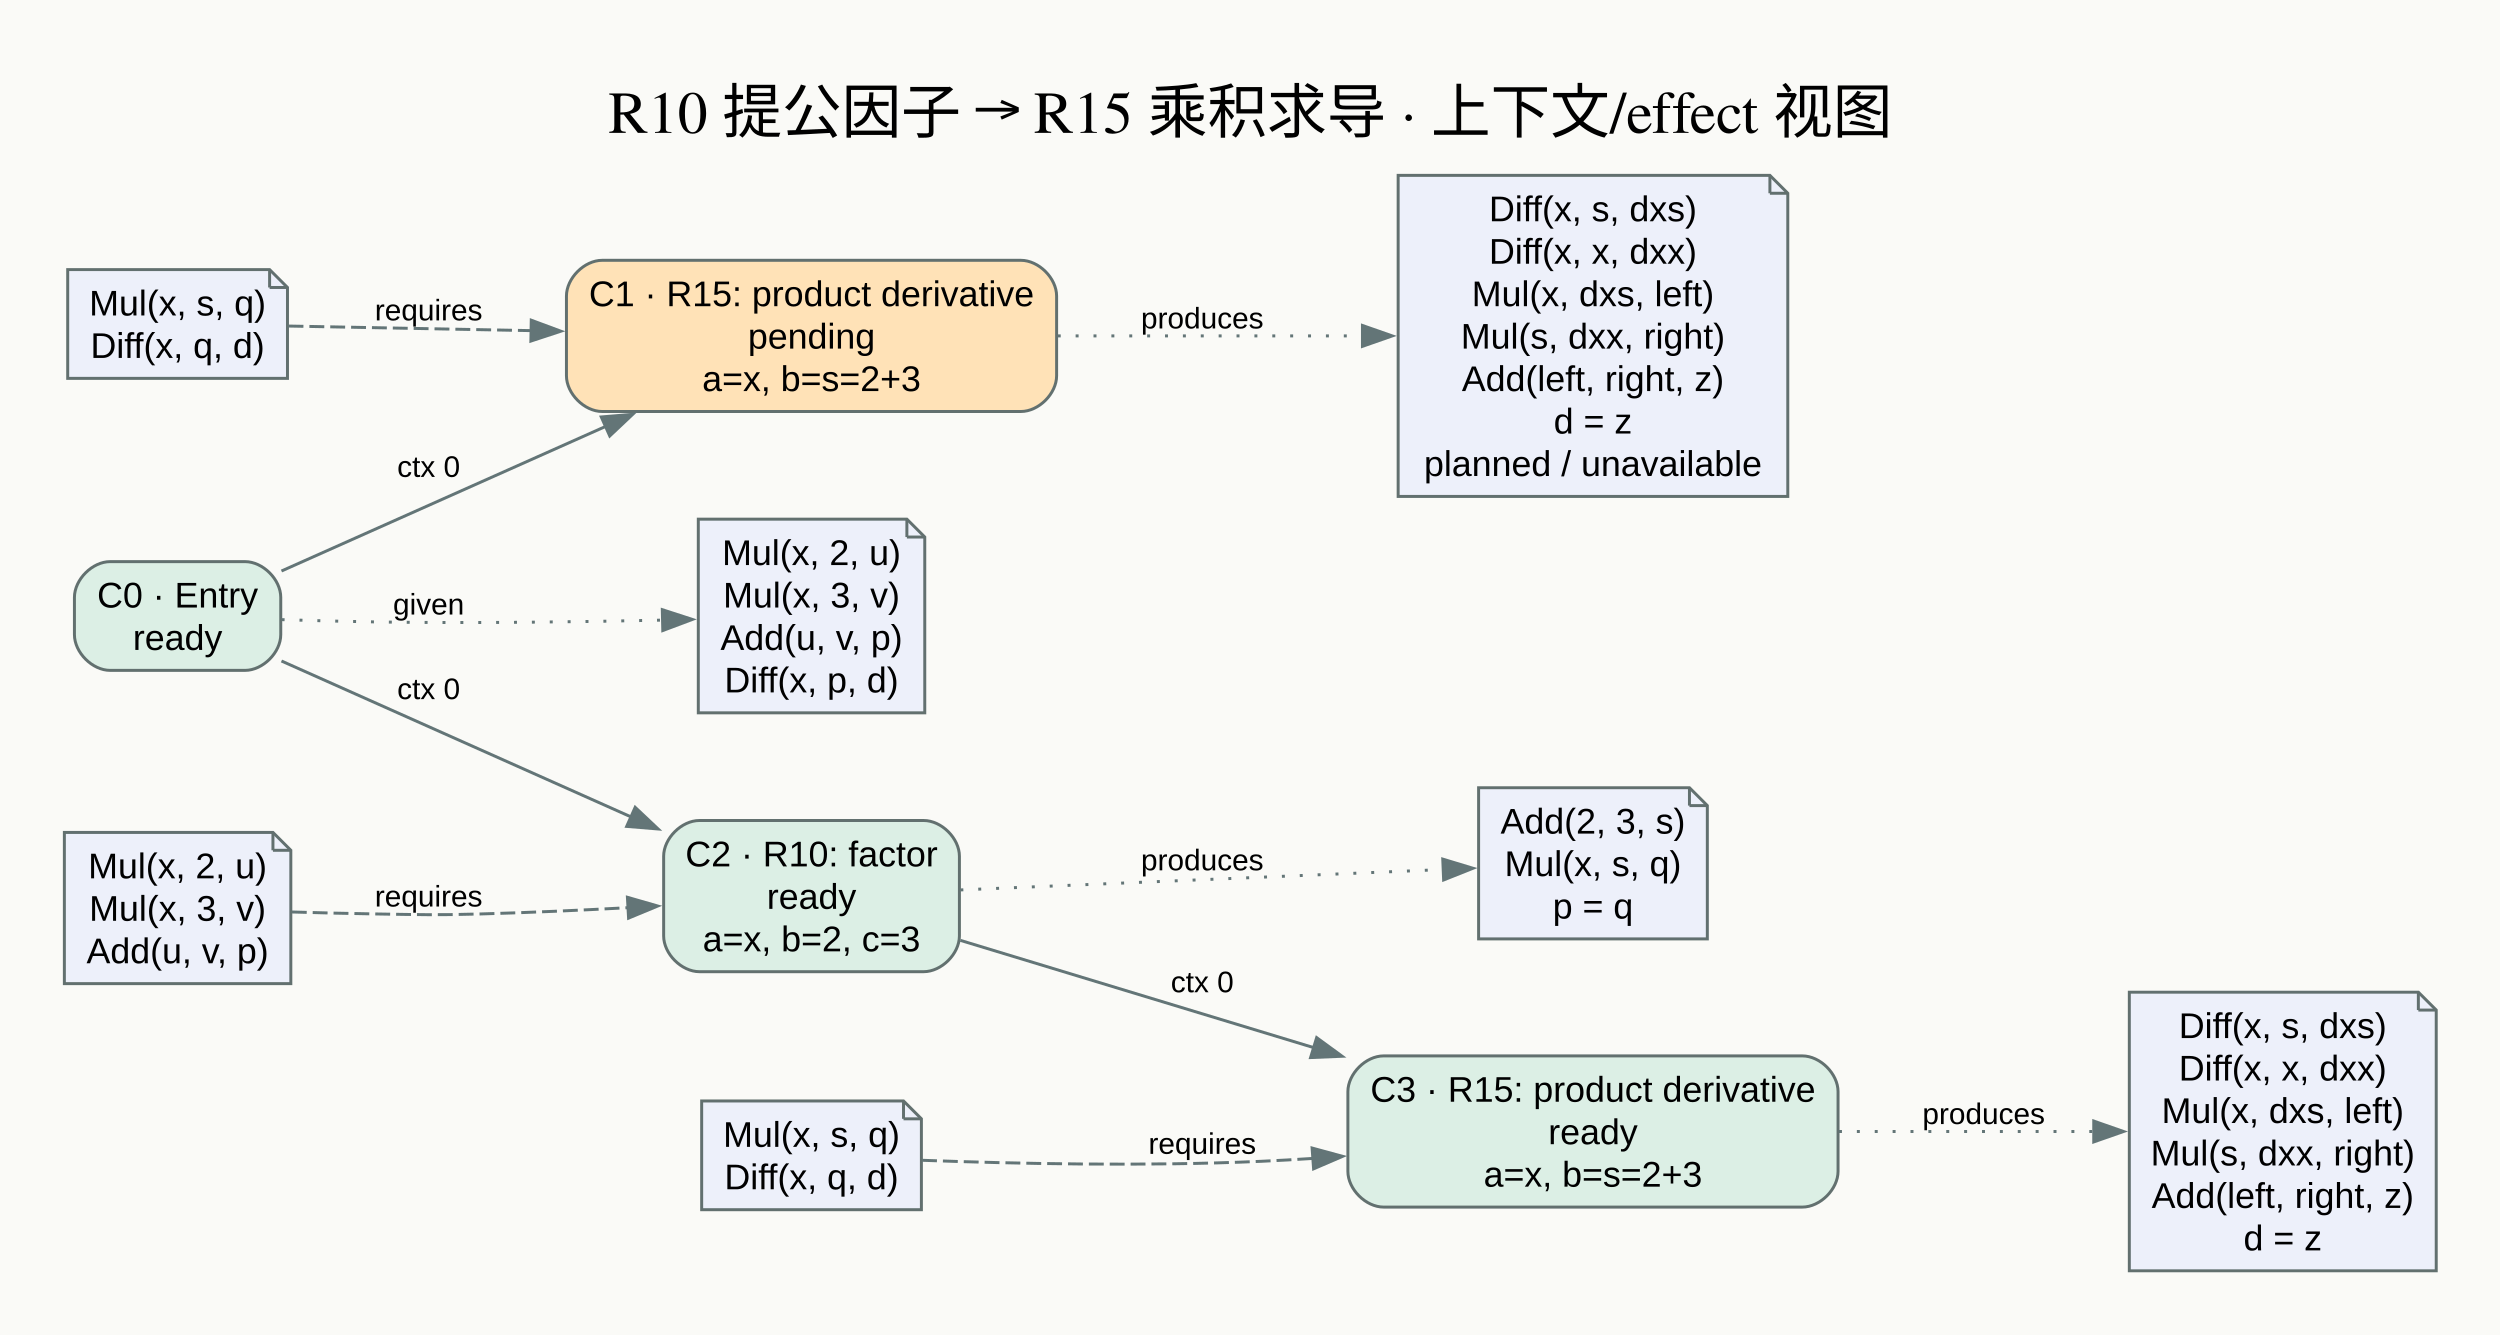
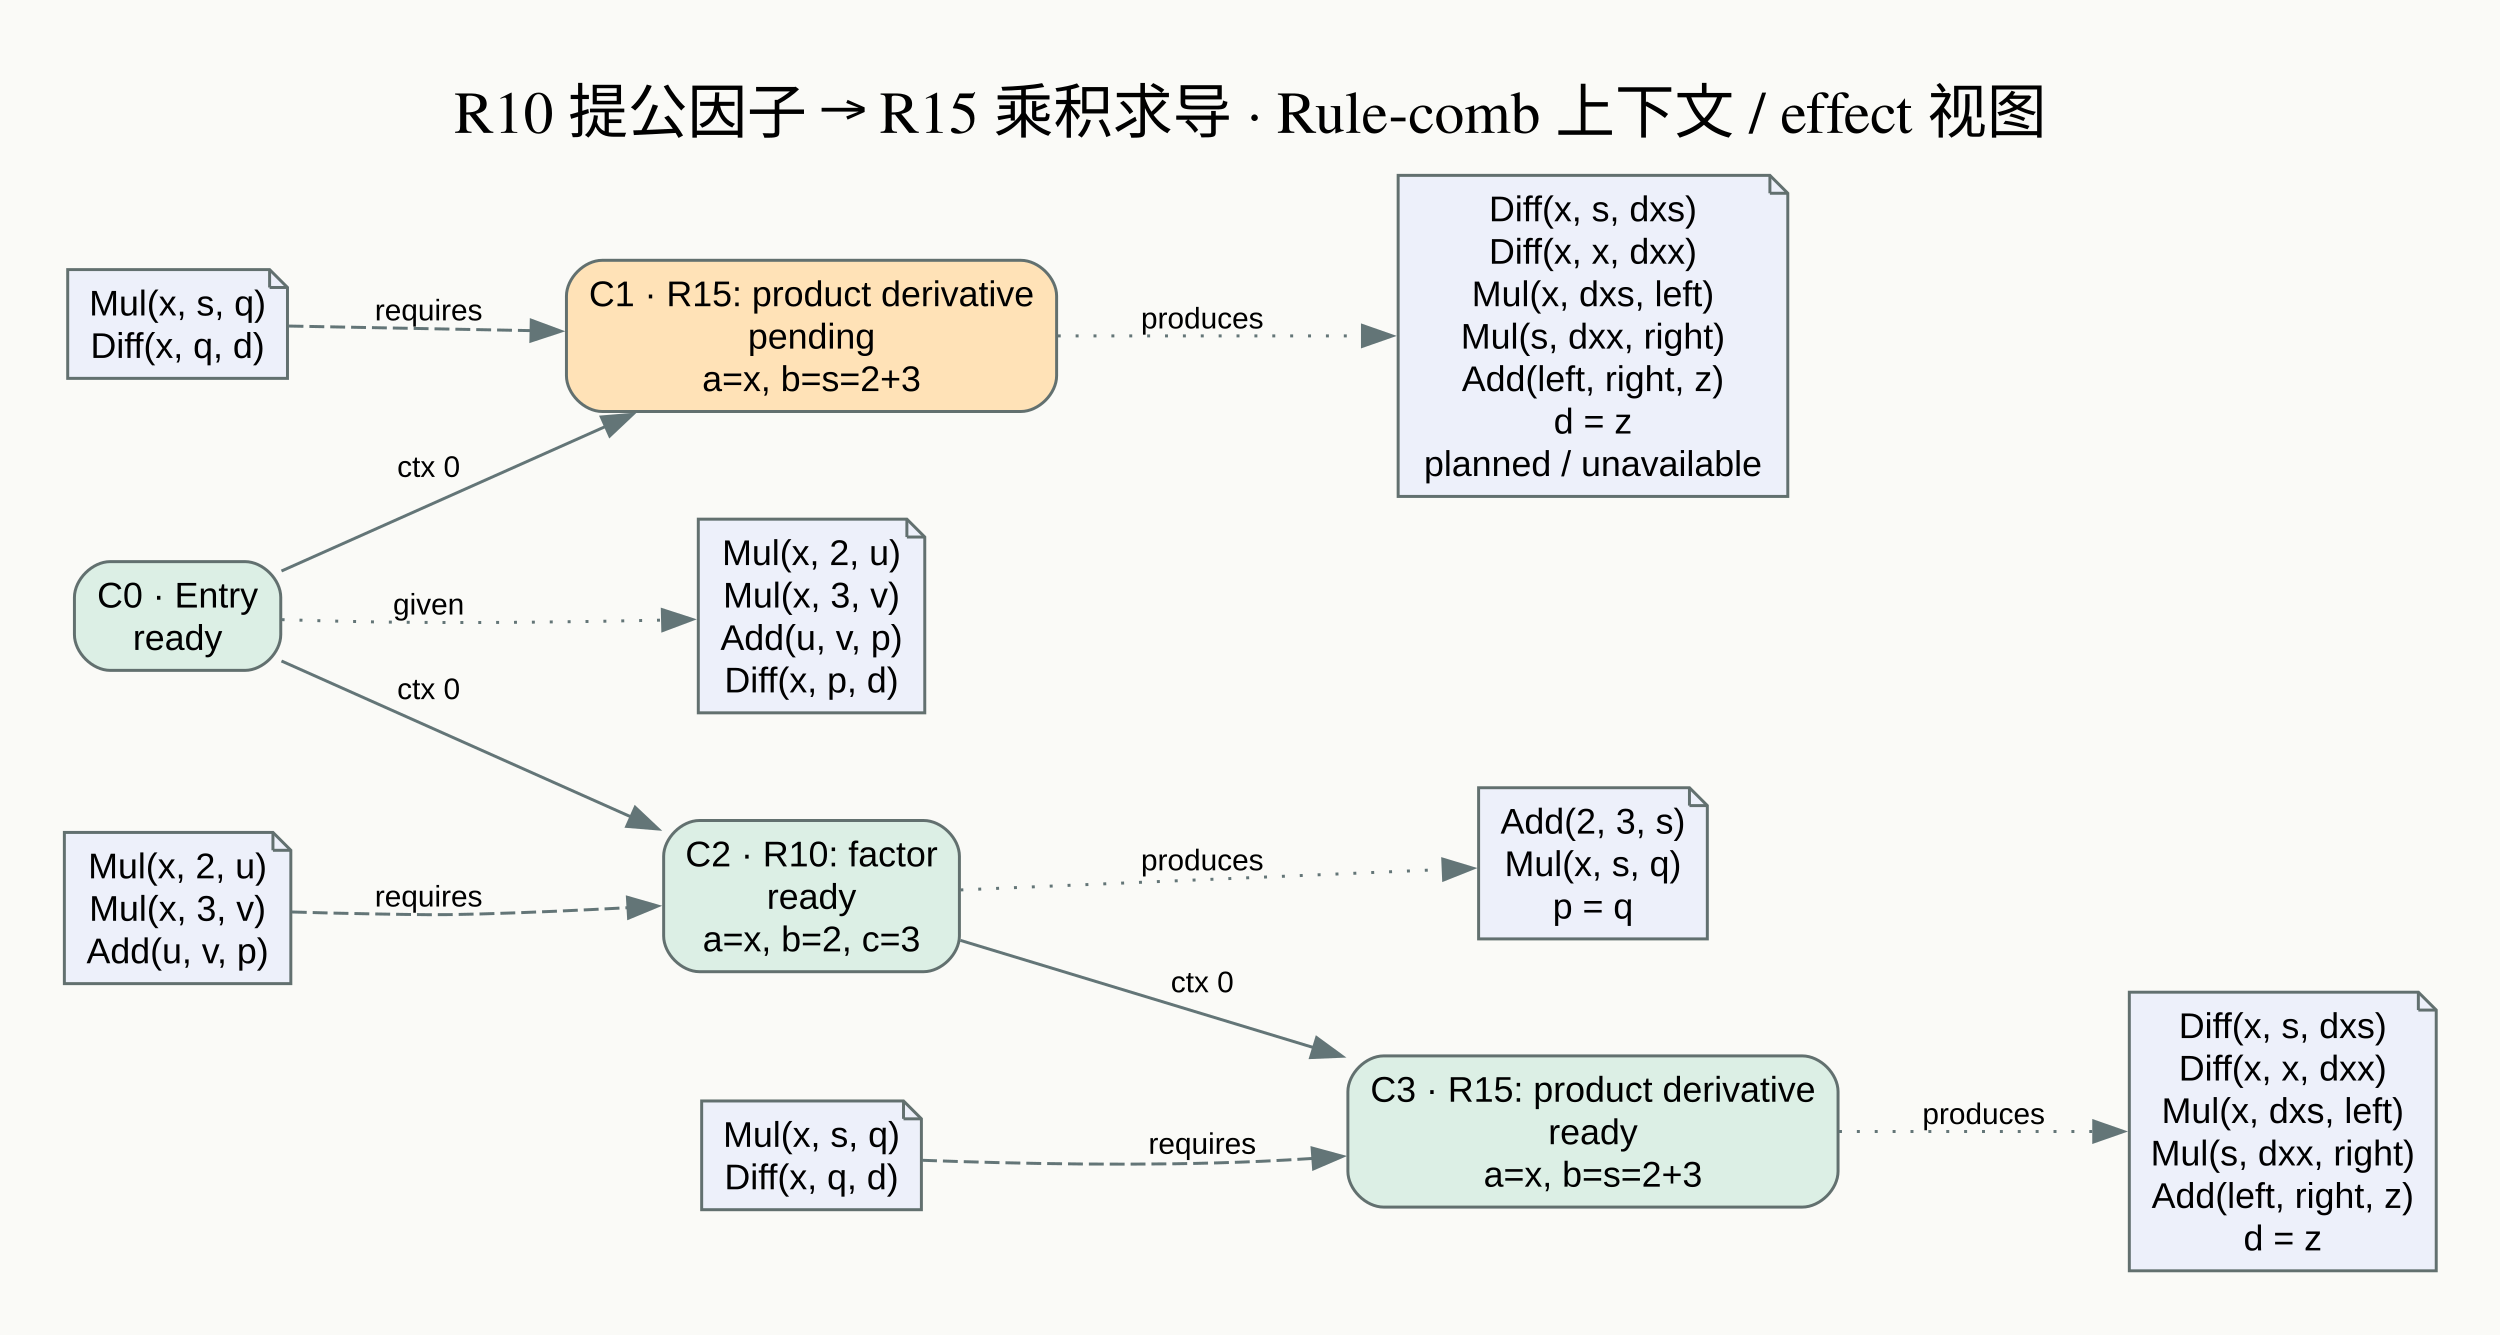
<svg xmlns="http://www.w3.org/2000/svg" width="839pt" height="448pt" viewBox="0.00 0.00 839.00 448.00">
  <g id="graph0" class="graph" transform="scale(1 1) rotate(0) translate(21.6 426.48)">
    <polygon fill="#fafaf7" stroke="none" points="-21.6,21.6 -21.6,-426.48 817.6,-426.48 817.6,21.6 -21.6,21.6" />
-     <text xml:space="preserve" text-anchor="middle" x="398" y="-381.88" font-family="Times,serif" font-size="20.00">R10 提公因子 → R15 乘积求导 · 上下文/effect 视图</text>
+     <text xml:space="preserve" text-anchor="middle" x="398" y="-381.88" font-family="Times,serif" font-size="20.00">R10 提公因子 → R15 乘积求导 · Rule-comb 上下文 / effect 视图</text>
    <g id="node1" class="node">
      <path fill="#dcefe5" stroke="#62706f" d="M60.62,-238C60.62,-238 15.38,-238 15.38,-238 9.38,-238 3.38,-232 3.38,-226 3.38,-226 3.38,-213.5 3.38,-213.5 3.38,-207.5 9.38,-201.5 15.38,-201.5 15.38,-201.5 60.62,-201.5 60.62,-201.5 66.62,-201.5 72.62,-207.5 72.62,-213.5 72.62,-213.5 72.62,-226 72.62,-226 72.62,-232 66.62,-238 60.62,-238" />
      <text xml:space="preserve" text-anchor="middle" x="38" y="-222.6" font-family="Arial" font-size="12.00">C0 · Entry</text>
      <text xml:space="preserve" text-anchor="middle" x="38" y="-208.35" font-family="Arial" font-size="12.00">ready</text>
    </g>
    <g id="node2" class="node">
      <polygon fill="#edf0fa" stroke="#62706f" points="282.75,-252.25 212.75,-252.25 212.75,-187.25 288.75,-187.25 288.75,-246.25 282.75,-252.25" />
      <polyline fill="none" stroke="#62706f" points="282.75,-252.25 282.75,-246.25" />
      <polyline fill="none" stroke="#62706f" points="288.75,-246.25 282.75,-246.25" />
      <text xml:space="preserve" text-anchor="middle" x="250.75" y="-236.85" font-family="Arial" font-size="12.00">Mul(x, 2, u)</text>
      <text xml:space="preserve" text-anchor="middle" x="250.75" y="-222.6" font-family="Arial" font-size="12.00">Mul(x, 3, v)</text>
      <text xml:space="preserve" text-anchor="middle" x="250.75" y="-208.35" font-family="Arial" font-size="12.00">Add(u, v, p)</text>
      <text xml:space="preserve" text-anchor="middle" x="250.75" y="-194.1" font-family="Arial" font-size="12.00">Diff(x, p, d)</text>
    </g>
    <g id="edge1" class="edge">
      <path fill="none" stroke="#637577" stroke-dasharray="1,5" d="M72.91,-218.53C83.21,-218.21 94.57,-217.91 105,-217.75 136.88,-217.27 172.72,-217.75 200.76,-218.37" />
      <polygon fill="#637577" stroke="#637577" points="200.67,-221.87 210.75,-218.6 200.83,-214.87 200.67,-221.87" />
      <text xml:space="preserve" text-anchor="middle" x="122.25" y="-220.25" font-family="Arial" font-size="10.00">given</text>
    </g>
    <g id="node3" class="node">
      <path fill="#ffe2b7" stroke="#62706f" d="M321,-339.12C321,-339.12 180.5,-339.12 180.5,-339.12 174.5,-339.12 168.5,-333.12 168.5,-327.12 168.5,-327.12 168.5,-300.38 168.5,-300.38 168.5,-294.38 174.5,-288.38 180.5,-288.38 180.5,-288.38 321,-288.38 321,-288.38 327,-288.38 333,-294.38 333,-300.38 333,-300.38 333,-327.12 333,-327.12 333,-333.12 327,-339.12 321,-339.12" />
      <text xml:space="preserve" text-anchor="middle" x="250.75" y="-323.73" font-family="Arial" font-size="12.00">C1 · R15: product derivative</text>
      <text xml:space="preserve" text-anchor="middle" x="250.75" y="-309.48" font-family="Arial" font-size="12.00">pending</text>
      <text xml:space="preserve" text-anchor="middle" x="250.75" y="-295.23" font-family="Arial" font-size="12.00">a=x, b=s=2+3</text>
    </g>
    <g id="edge2" class="edge">
      <path fill="none" stroke="#637577" d="M72.86,-234.85C102.22,-247.95 145.59,-267.29 182.04,-283.55" />
      <polygon fill="#637577" stroke="#637577" points="180.18,-286.55 190.74,-287.43 183.03,-280.16 180.18,-286.55" />
      <text xml:space="preserve" text-anchor="middle" x="122.25" y="-266.43" font-family="Arial" font-size="10.00">ctx 0</text>
    </g>
    <g id="node6" class="node">
      <path fill="#dcefe5" stroke="#62706f" d="M288.38,-151.12C288.38,-151.12 213.12,-151.12 213.12,-151.12 207.12,-151.12 201.12,-145.12 201.12,-139.12 201.12,-139.12 201.12,-112.38 201.12,-112.38 201.12,-106.38 207.12,-100.38 213.12,-100.38 213.12,-100.38 288.38,-100.38 288.38,-100.38 294.38,-100.38 300.38,-106.38 300.38,-112.38 300.38,-112.38 300.38,-139.12 300.38,-139.12 300.38,-145.12 294.38,-151.12 288.38,-151.12" />
      <text xml:space="preserve" text-anchor="middle" x="250.75" y="-135.72" font-family="Arial" font-size="12.00">C2 · R10: factor</text>
      <text xml:space="preserve" text-anchor="middle" x="250.75" y="-121.47" font-family="Arial" font-size="12.00">ready</text>
      <text xml:space="preserve" text-anchor="middle" x="250.75" y="-107.22" font-family="Arial" font-size="12.00">a=x, b=2, c=3</text>
    </g>
    <g id="edge5" class="edge">
      <path fill="none" stroke="#637577" d="M72.86,-204.65C104.45,-190.56 152.27,-169.23 190.23,-152.3" />
      <polygon fill="#637577" stroke="#637577" points="191.56,-155.54 199.27,-148.27 188.71,-149.14 191.56,-155.54" />
      <text xml:space="preserve" text-anchor="middle" x="122.25" y="-191.85" font-family="Arial" font-size="10.00">ctx 0</text>
    </g>
    <g id="node5" class="node">
      <polygon fill="#edf0fa" stroke="#62706f" points="572.38,-367.62 447.62,-367.62 447.62,-259.88 578.38,-259.88 578.38,-361.62 572.38,-367.62" />
      <polyline fill="none" stroke="#62706f" points="572.38,-367.62 572.38,-361.62" />
      <polyline fill="none" stroke="#62706f" points="578.38,-361.62 572.38,-361.62" />
      <text xml:space="preserve" text-anchor="middle" x="513" y="-352.23" font-family="Arial" font-size="12.00">Diff(x, s, dxs)</text>
      <text xml:space="preserve" text-anchor="middle" x="513" y="-337.98" font-family="Arial" font-size="12.00">Diff(x, x, dxx)</text>
      <text xml:space="preserve" text-anchor="middle" x="513" y="-323.73" font-family="Arial" font-size="12.00">Mul(x, dxs, left)</text>
      <text xml:space="preserve" text-anchor="middle" x="513" y="-309.48" font-family="Arial" font-size="12.00">Mul(s, dxx, right)</text>
      <text xml:space="preserve" text-anchor="middle" x="513" y="-295.23" font-family="Arial" font-size="12.00">Add(left, right, z)</text>
      <text xml:space="preserve" text-anchor="middle" x="513" y="-280.98" font-family="Arial" font-size="12.00">d = z</text>
      <text xml:space="preserve" text-anchor="middle" x="513" y="-266.73" font-family="Arial" font-size="12.00">planned / unavailable</text>
    </g>
    <g id="edge4" class="edge">
      <path fill="none" stroke="#637577" stroke-dasharray="1,5" d="M333.38,-313.75C366.18,-313.75 403.78,-313.75 436,-313.75" />
      <polygon fill="#637577" stroke="#637577" points="435.64,-317.25 445.64,-313.75 435.64,-310.25 435.64,-317.25" />
      <text xml:space="preserve" text-anchor="middle" x="381.88" y="-316.25" font-family="Arial" font-size="10.00">produces</text>
    </g>
    <g id="node4" class="node">
      <polygon fill="#edf0fa" stroke="#62706f" points="68.88,-336 1.12,-336 1.12,-299.5 74.88,-299.5 74.88,-330 68.88,-336" />
      <polyline fill="none" stroke="#62706f" points="68.88,-336 68.88,-330" />
      <polyline fill="none" stroke="#62706f" points="74.88,-330 68.88,-330" />
      <text xml:space="preserve" text-anchor="middle" x="38" y="-320.6" font-family="Arial" font-size="12.00">Mul(x, s, q)</text>
      <text xml:space="preserve" text-anchor="middle" x="38" y="-306.35" font-family="Arial" font-size="12.00">Diff(x, q, d)</text>
    </g>
    <g id="edge3" class="edge">
      <path fill="none" stroke="#637577" stroke-dasharray="5,2" d="M75.23,-317.06C97.77,-316.63 127.88,-316.06 156.73,-315.52" />
      <polygon fill="#637577" stroke="#637577" points="156.69,-319.02 166.62,-315.33 156.56,-312.02 156.69,-319.02" />
      <text xml:space="preserve" text-anchor="middle" x="122.25" y="-318.96" font-family="Arial" font-size="10.00">requires</text>
    </g>
    <g id="node8" class="node">
      <polygon fill="#edf0fa" stroke="#62706f" points="545.38,-162.12 474.62,-162.12 474.62,-111.38 551.38,-111.38 551.38,-156.12 545.38,-162.12" />
      <polyline fill="none" stroke="#62706f" points="545.38,-162.12 545.38,-156.12" />
      <polyline fill="none" stroke="#62706f" points="551.38,-156.12 545.38,-156.12" />
      <text xml:space="preserve" text-anchor="middle" x="513" y="-146.72" font-family="Arial" font-size="12.00">Add(2, 3, s)</text>
      <text xml:space="preserve" text-anchor="middle" x="513" y="-132.47" font-family="Arial" font-size="12.00">Mul(x, s, q)</text>
      <text xml:space="preserve" text-anchor="middle" x="513" y="-118.22" font-family="Arial" font-size="12.00">p = q</text>
    </g>
    <g id="edge7" class="edge">
      <path fill="none" stroke="#637577" stroke-dasharray="1,5" d="M300.7,-127.82C347.12,-129.78 416.5,-132.71 462.95,-134.68" />
      <polygon fill="#637577" stroke="#637577" points="462.59,-138.16 472.73,-135.09 462.88,-131.17 462.59,-138.16" />
      <text xml:space="preserve" text-anchor="middle" x="381.88" y="-134.41" font-family="Arial" font-size="10.00">produces</text>
    </g>
    <g id="node9" class="node">
      <path fill="#dcefe5" stroke="#62706f" d="M583.25,-72.12C583.25,-72.12 442.75,-72.12 442.75,-72.12 436.75,-72.12 430.75,-66.12 430.75,-60.12 430.75,-60.12 430.75,-33.38 430.75,-33.38 430.75,-27.38 436.75,-21.38 442.75,-21.38 442.75,-21.38 583.25,-21.38 583.25,-21.38 589.25,-21.38 595.25,-27.38 595.25,-33.38 595.25,-33.38 595.25,-60.12 595.25,-60.12 595.25,-66.12 589.25,-72.12 583.25,-72.12" />
      <text xml:space="preserve" text-anchor="middle" x="513" y="-56.73" font-family="Arial" font-size="12.00">C3 · R15: product derivative</text>
      <text xml:space="preserve" text-anchor="middle" x="513" y="-42.48" font-family="Arial" font-size="12.00">ready</text>
      <text xml:space="preserve" text-anchor="middle" x="513" y="-28.23" font-family="Arial" font-size="12.00">a=x, b=s=2+3</text>
    </g>
    <g id="edge8" class="edge">
      <path fill="none" stroke="#637577" d="M300.7,-110.89C334.08,-100.76 379.33,-87.02 419.39,-74.86" />
      <polygon fill="#637577" stroke="#637577" points="420.27,-78.25 428.82,-72 418.23,-71.56 420.27,-78.25" />
      <text xml:space="preserve" text-anchor="middle" x="381.88" y="-93.48" font-family="Arial" font-size="10.00">ctx 0</text>
    </g>
    <g id="node7" class="node">
      <polygon fill="#edf0fa" stroke="#62706f" points="70,-147.12 0,-147.12 0,-96.38 76,-96.38 76,-141.12 70,-147.12" />
      <polyline fill="none" stroke="#62706f" points="70,-147.12 70,-141.12" />
      <polyline fill="none" stroke="#62706f" points="76,-141.12 70,-141.12" />
      <text xml:space="preserve" text-anchor="middle" x="38" y="-131.72" font-family="Arial" font-size="12.00">Mul(x, 2, u)</text>
      <text xml:space="preserve" text-anchor="middle" x="38" y="-117.47" font-family="Arial" font-size="12.00">Mul(x, 3, v)</text>
      <text xml:space="preserve" text-anchor="middle" x="38" y="-103.22" font-family="Arial" font-size="12.00">Add(u, v, p)</text>
    </g>
    <g id="edge6" class="edge">
      <path fill="none" stroke="#637577" stroke-dasharray="5,2" d="M76.34,-120.42C85.7,-120.14 95.72,-119.89 105,-119.75 120.33,-119.52 124.17,-119.33 139.5,-119.75 155.61,-120.19 173.04,-120.99 189.17,-121.86" />
      <polygon fill="#637577" stroke="#637577" points="188.96,-125.35 199.14,-122.42 189.35,-118.36 188.96,-125.35" />
      <text xml:space="preserve" text-anchor="middle" x="122.25" y="-122.25" font-family="Arial" font-size="10.00">requires</text>
    </g>
    <g id="node11" class="node">
      <polygon fill="#edf0fa" stroke="#62706f" points="790,-93.5 693,-93.5 693,0 796,0 796,-87.5 790,-93.5" />
      <polyline fill="none" stroke="#62706f" points="790,-93.5 790,-87.5" />
      <polyline fill="none" stroke="#62706f" points="796,-87.5 790,-87.5" />
      <text xml:space="preserve" text-anchor="middle" x="744.5" y="-78.1" font-family="Arial" font-size="12.00">Diff(x, s, dxs)</text>
      <text xml:space="preserve" text-anchor="middle" x="744.5" y="-63.85" font-family="Arial" font-size="12.00">Diff(x, x, dxx)</text>
      <text xml:space="preserve" text-anchor="middle" x="744.5" y="-49.6" font-family="Arial" font-size="12.00">Mul(x, dxs, left)</text>
      <text xml:space="preserve" text-anchor="middle" x="744.5" y="-35.35" font-family="Arial" font-size="12.00">Mul(s, dxx, right)</text>
      <text xml:space="preserve" text-anchor="middle" x="744.5" y="-21.1" font-family="Arial" font-size="12.00">Add(left, right, z)</text>
      <text xml:space="preserve" text-anchor="middle" x="744.5" y="-6.85" font-family="Arial" font-size="12.00">d = z</text>
    </g>
    <g id="edge10" class="edge">
      <path fill="none" stroke="#637577" stroke-dasharray="1,5" d="M595.56,-46.75C623.73,-46.75 654.82,-46.75 681.2,-46.75" />
      <polygon fill="#637577" stroke="#637577" points="681.06,-50.25 691.06,-46.75 681.06,-43.25 681.06,-50.25" />
      <text xml:space="preserve" text-anchor="middle" x="644.12" y="-49.25" font-family="Arial" font-size="10.00">produces</text>
    </g>
    <g id="node10" class="node">
      <polygon fill="#edf0fa" stroke="#62706f" points="281.62,-57 213.88,-57 213.88,-20.5 287.62,-20.5 287.62,-51 281.62,-57" />
      <polyline fill="none" stroke="#62706f" points="281.62,-57 281.62,-51" />
      <polyline fill="none" stroke="#62706f" points="287.62,-51 281.62,-51" />
      <text xml:space="preserve" text-anchor="middle" x="250.75" y="-41.6" font-family="Arial" font-size="12.00">Mul(x, s, q)</text>
      <text xml:space="preserve" text-anchor="middle" x="250.75" y="-27.35" font-family="Arial" font-size="12.00">Diff(x, q, d)</text>
    </g>
    <g id="edge9" class="edge">
      <path fill="none" stroke="#637577" stroke-dasharray="5,2" d="M287.84,-37.09C318.23,-35.97 362.85,-34.99 401.75,-36.75 407.42,-37.01 413.26,-37.34 419.14,-37.72" />
      <polygon fill="#637577" stroke="#637577" points="418.74,-41.2 428.97,-38.41 419.24,-34.22 418.74,-41.2" />
      <text xml:space="preserve" text-anchor="middle" x="381.88" y="-39.25" font-family="Arial" font-size="10.00">requires</text>
    </g>
  </g>
</svg>
